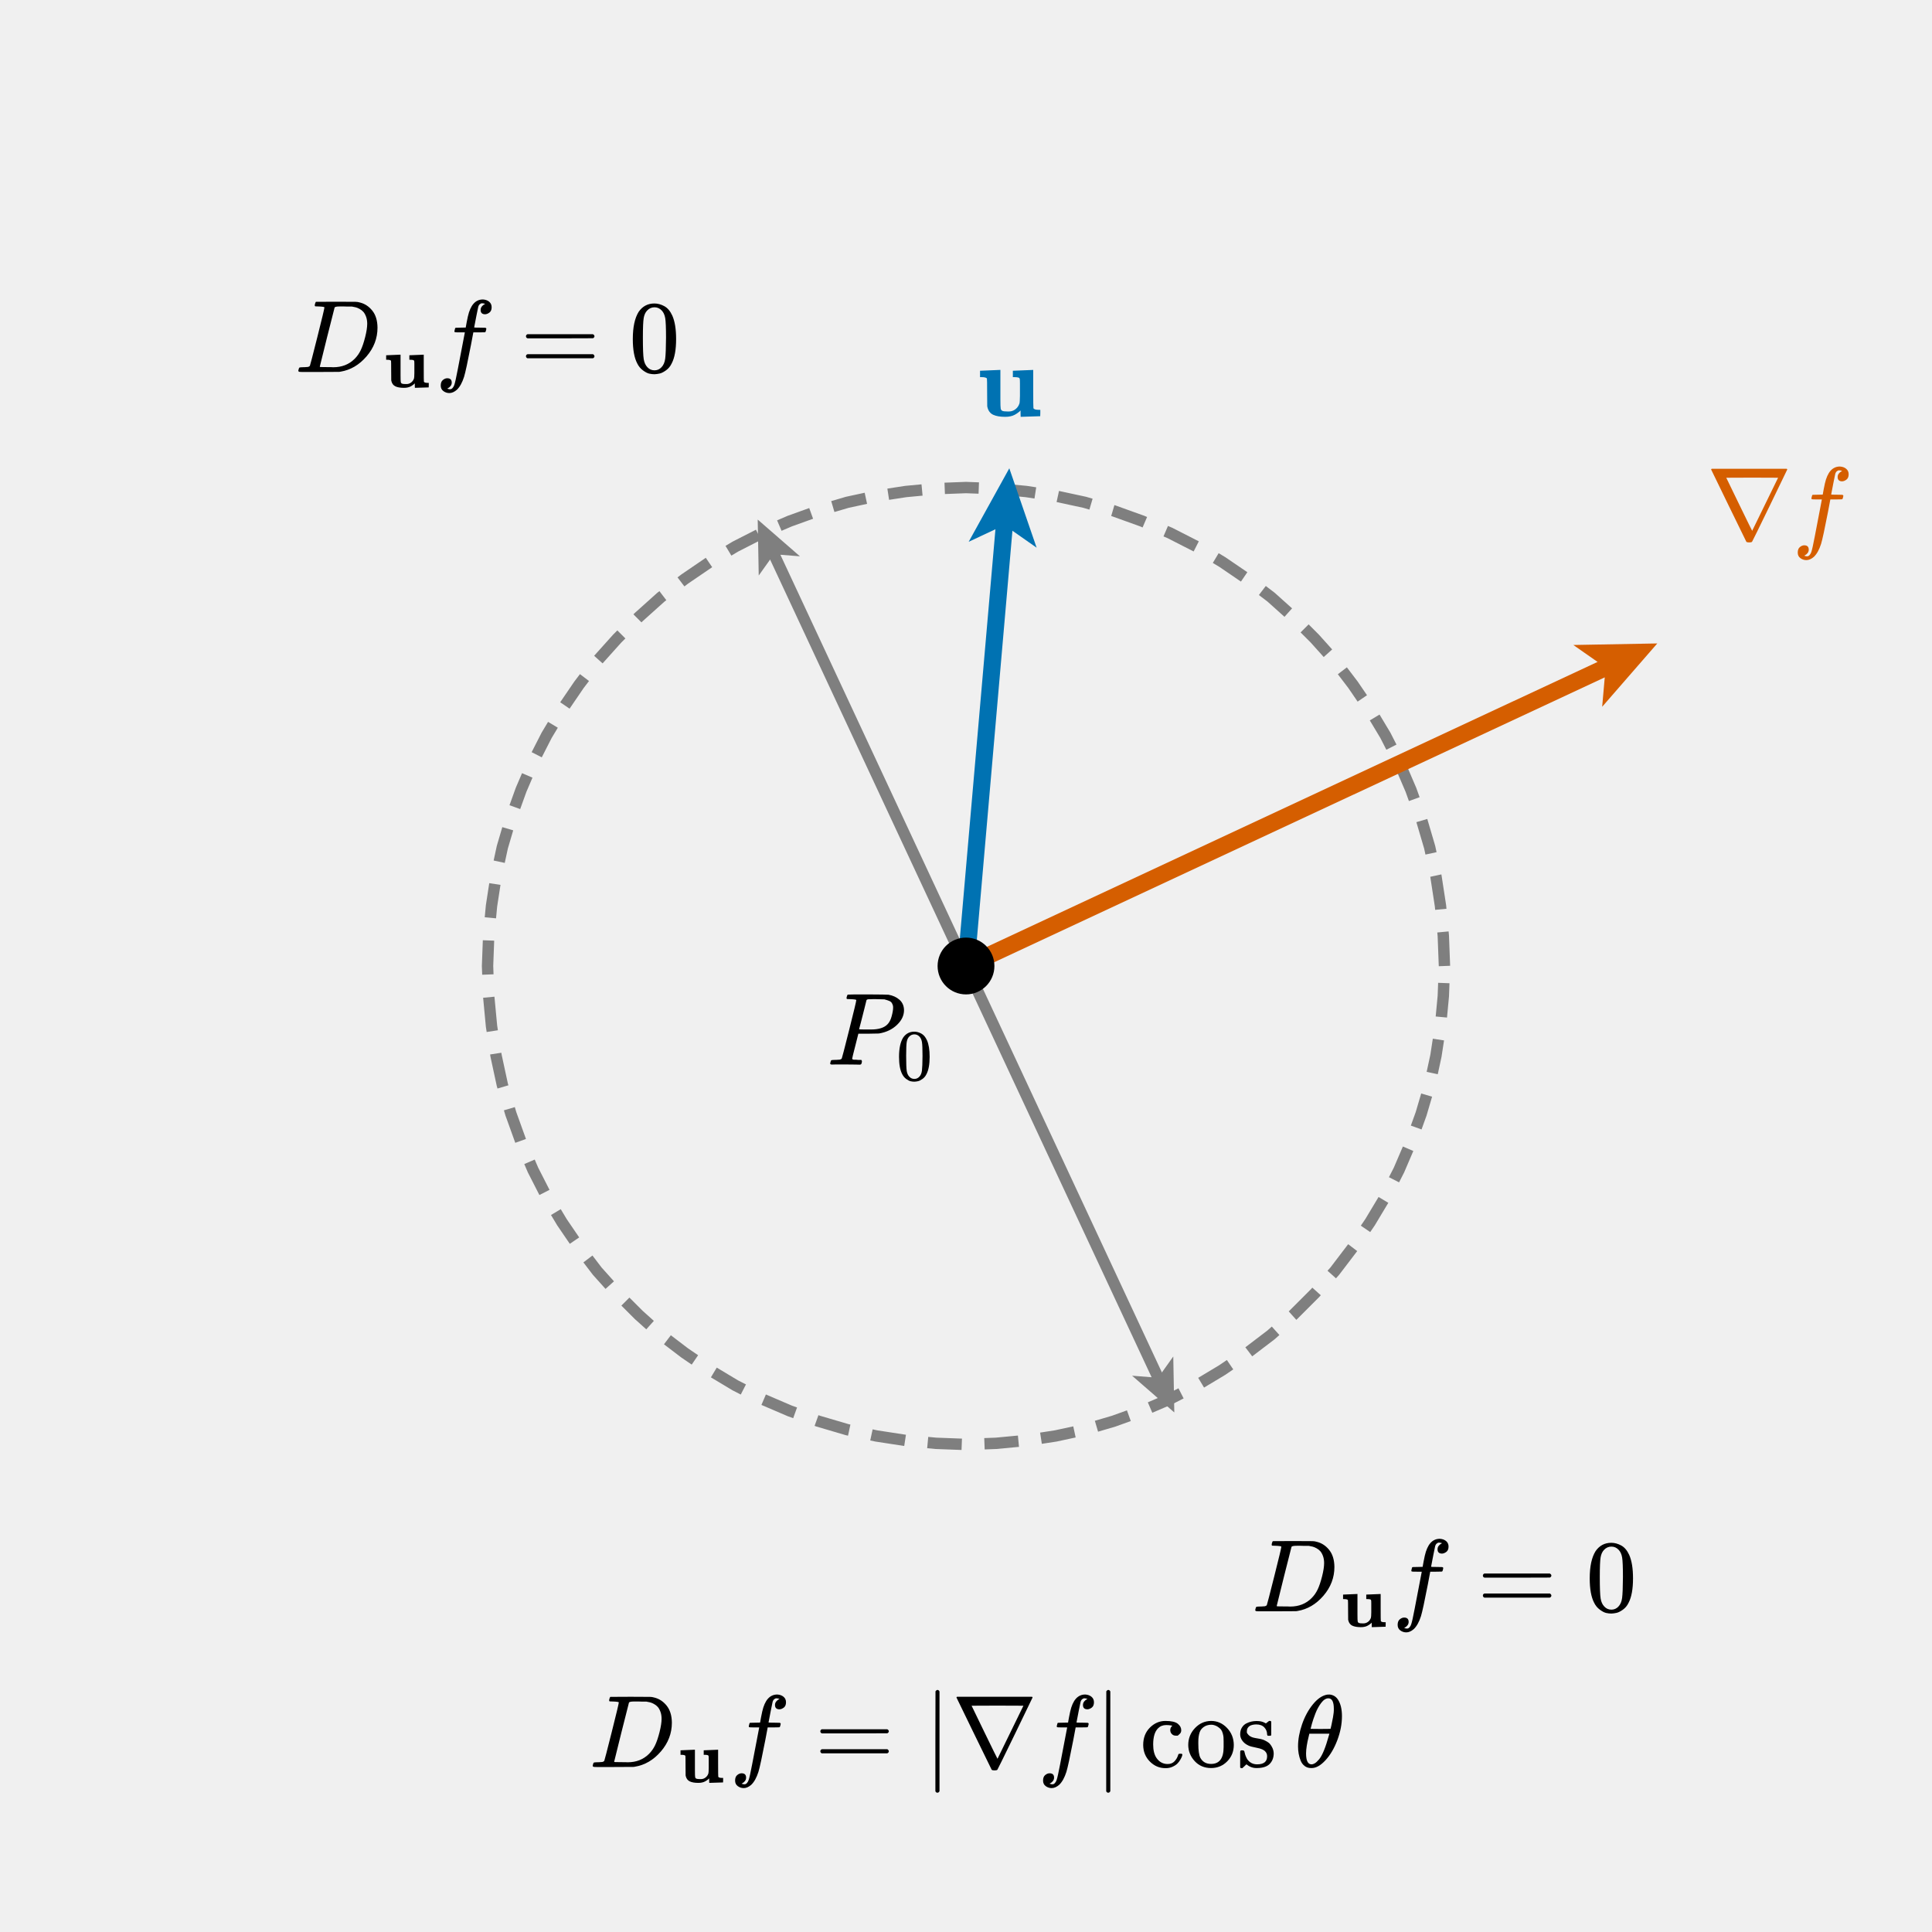
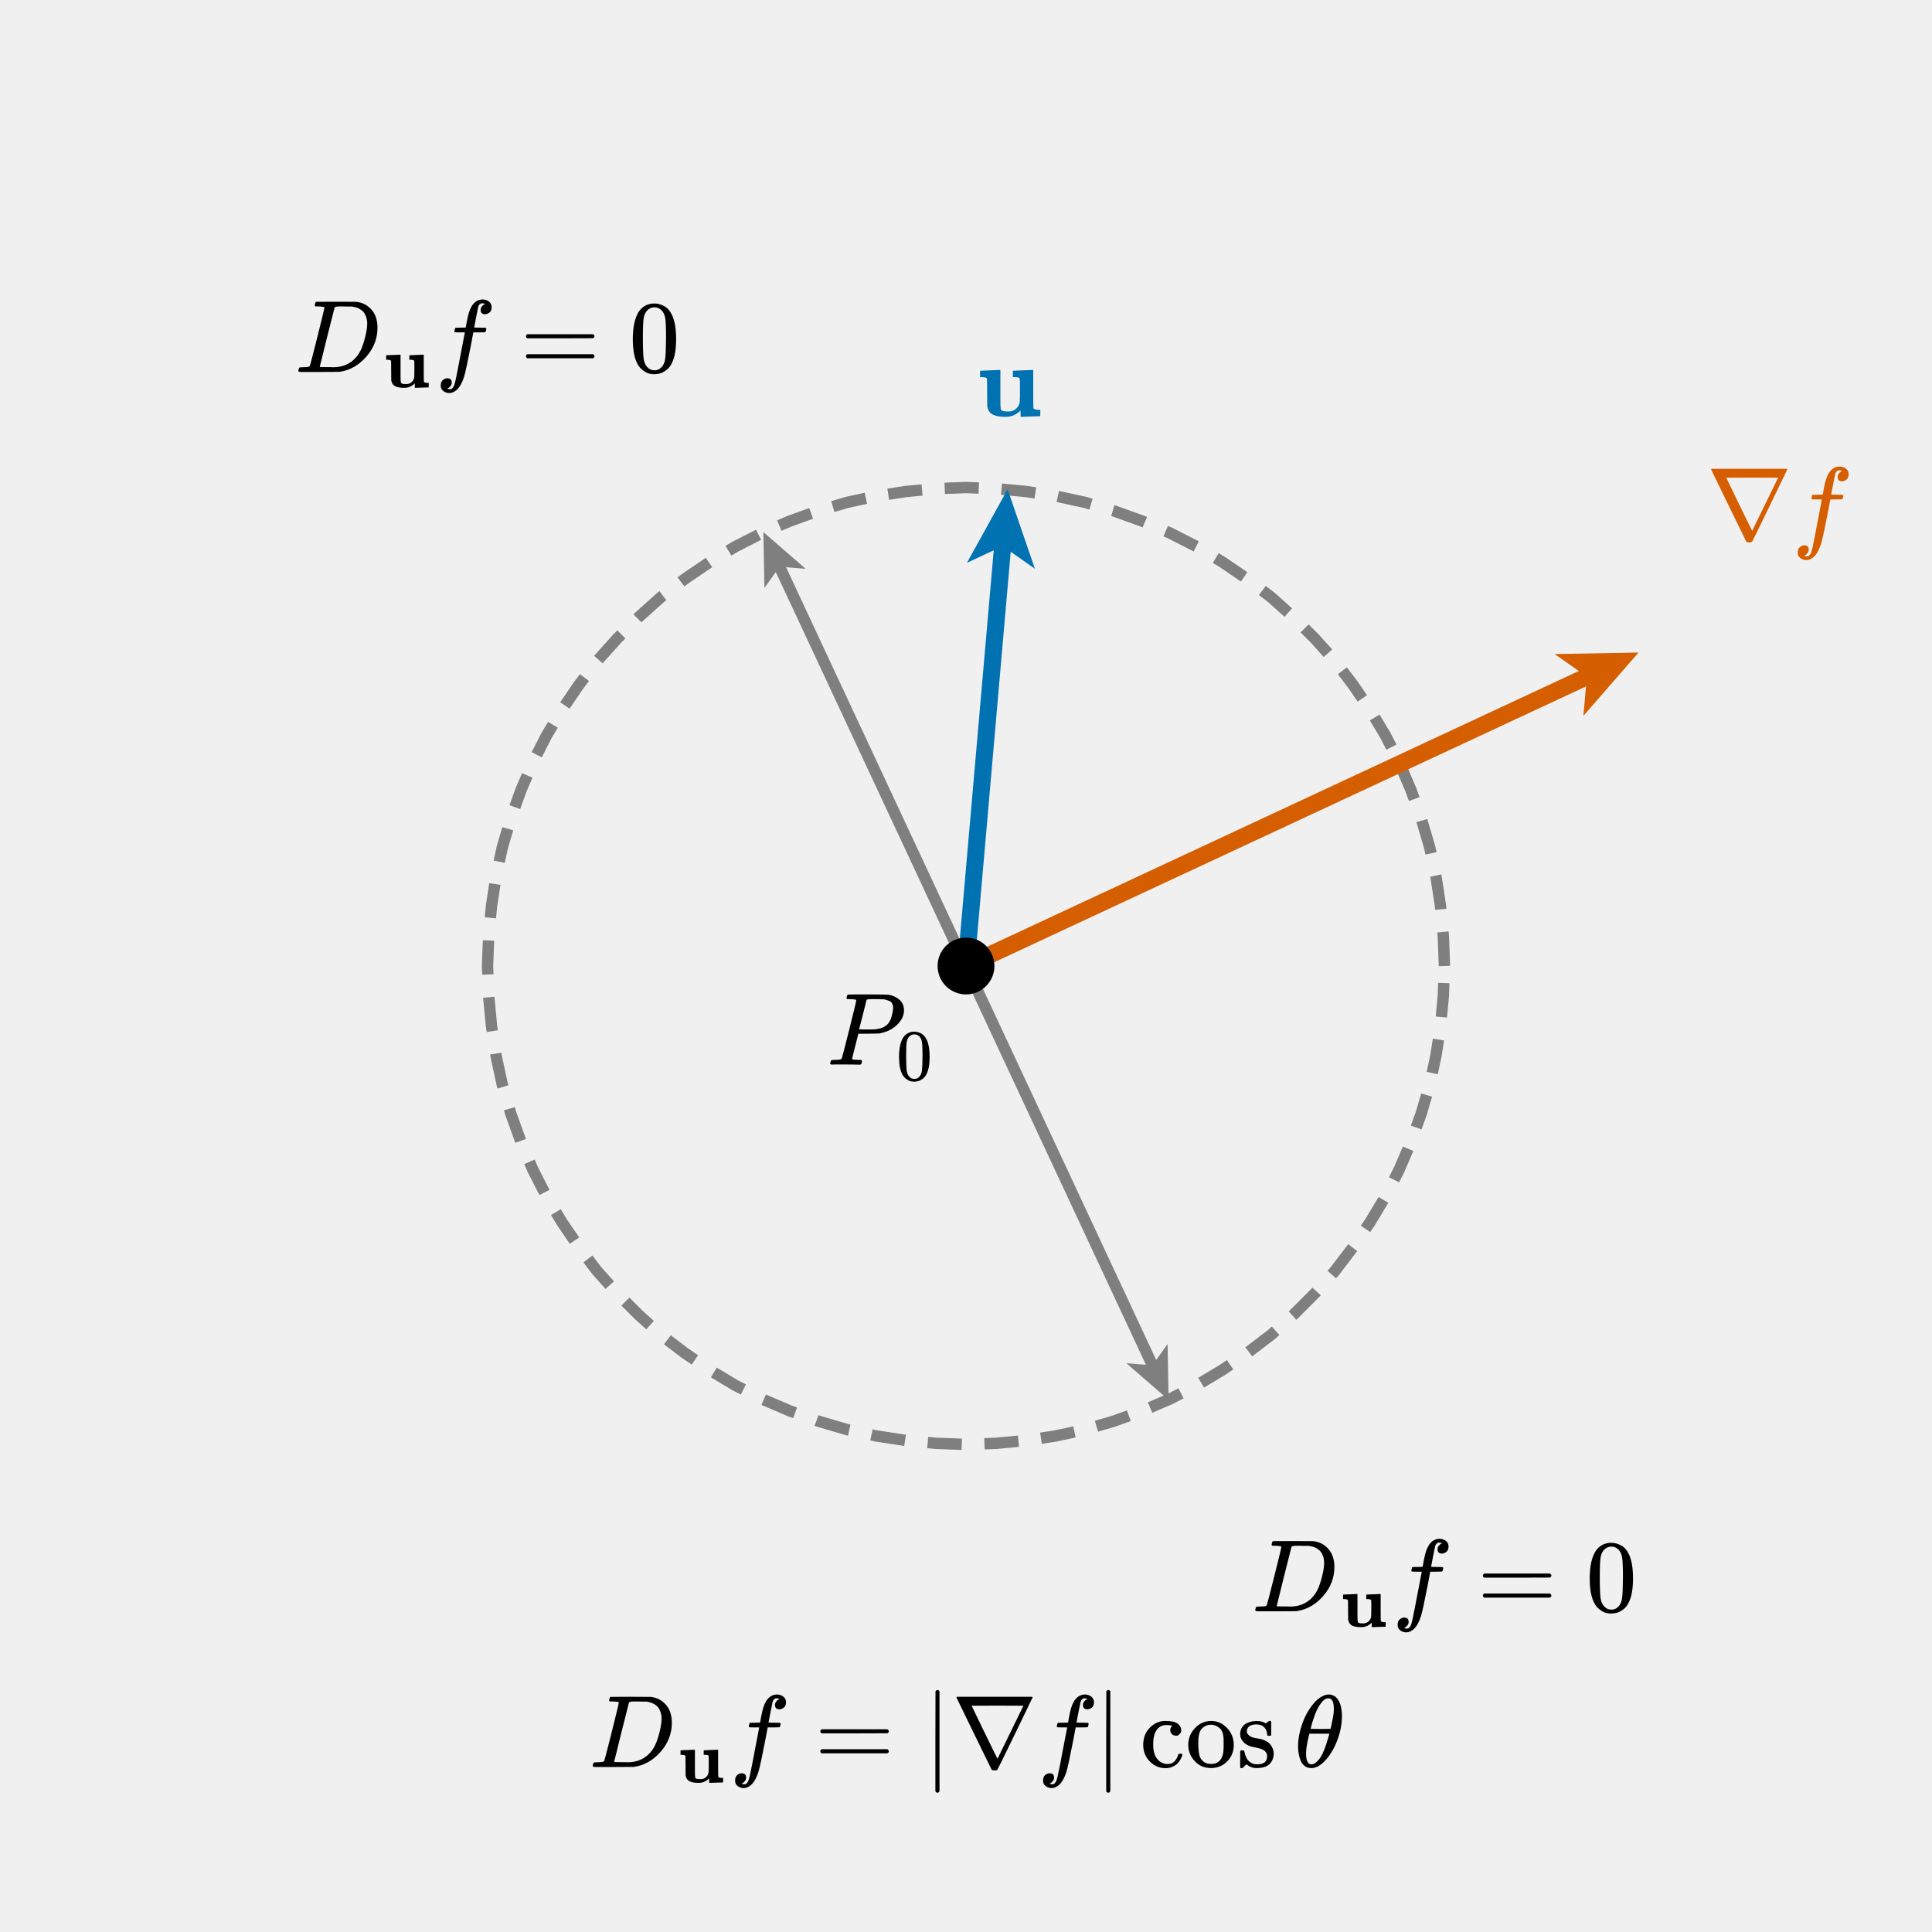
<svg xmlns="http://www.w3.org/2000/svg" xmlns:xlink="http://www.w3.org/1999/xlink" id="prefigure-dirderiv-angle-figure" width="340" height="340" viewBox="0 0 340 340">
  <defs>
-     <clipPath id="prefigure-dirderiv-angle-clipPath-0">
+     <clipPath id="prefigure-dirderiv-angle-__clipPath-0">
      <rect x="10.0" y="10.0" width="320.0" height="320.0" />
    </clipPath>
-     <clipPath id="prefigure-dirderiv-angle-clipPath-1">
+     <clipPath id="prefigure-dirderiv-angle-__clipPath-1">
      <rect x="10.0" y="10.0" width="320.0" height="320.0" />
    </clipPath>
    <marker id="prefigure-dirderiv-angle-arrow-head-end-3_None_24_60-hD55E00" markerWidth="13.5" markerHeight="12.0" markerUnits="userSpaceOnUse" orient="auto-start-reverse" refX="9.8" refY="6.0">
      <path d="M 13.5 6.0L 0.0 12.0L 2.6 7.5L 2.6 4.5L 0.0 0.0Z" fill="#D55E00" stroke="none" />
    </marker>
    <marker id="prefigure-dirderiv-angle-arrow-head-end-3_None_24_60-hD55E00-outline" markerWidth="17.5" markerHeight="16.0" markerUnits="userSpaceOnUse" orient="auto-start-reverse" refX="11.8" refY="8.0">
      <path d="M 16.3 9.8 L 2.8 15.8 A 2 2 0 0 1 0.0 14.0 L 0.0 2.0 A 2 2 0 0 1 2.8 0.2 L 16.3 6.2 A 2 2 0 0 1 16.3 9.8 Z" fill="white" stroke="none" />
    </marker>
    <marker id="prefigure-dirderiv-angle-arrow-head-end-3_None_24_60-h0072B2" markerWidth="13.5" markerHeight="12.0" markerUnits="userSpaceOnUse" orient="auto-start-reverse" refX="9.8" refY="6.0">
      <path d="M 13.5 6.0L 0.0 12.0L 2.6 7.5L 2.6 4.5L 0.0 0.0Z" fill="#0072B2" stroke="none" />
    </marker>
    <marker id="prefigure-dirderiv-angle-arrow-head-end-3_None_24_60-h0072B2-outline" markerWidth="17.5" markerHeight="16.0" markerUnits="userSpaceOnUse" orient="auto-start-reverse" refX="11.8" refY="8.0">
      <path d="M 16.3 9.8 L 2.8 15.8 A 2 2 0 0 1 0.0 14.0 L 0.0 2.0 A 2 2 0 0 1 2.8 0.2 L 16.3 6.2 A 2 2 0 0 1 16.3 9.8 Z" fill="white" stroke="none" />
    </marker>
    <marker id="prefigure-dirderiv-angle-arrow-head-end-2_None_24_60-h7F7F7F" markerWidth="9.0" markerHeight="8.0" markerUnits="userSpaceOnUse" orient="auto-start-reverse" refX="6.5" refY="4.0">
      <path d="M 9.0 4.0L 0.0 8.0L 1.7 5.0L 1.7 3.0L 0.0 0.0Z" fill="#7F7F7F" stroke="none" />
    </marker>
    <marker id="prefigure-dirderiv-angle-arrow-head-end-2_None_24_60-h7F7F7F-outline" markerWidth="13.0" markerHeight="12.0" markerUnits="userSpaceOnUse" orient="auto-start-reverse" refX="8.5" refY="6.0">
      <path d="M 11.8 7.8 L 2.8 11.8 A 2 2 0 0 1 0.0 10.0 L 0.0 2.0 A 2 2 0 0 1 2.8 0.2 L 11.8 4.2 A 2 2 0 0 1 11.8 7.8 Z" fill="white" stroke="none" />
    </marker>
  </defs>
  <path id="prefigure-dirderiv-angle-an-circle" d="M 254.2 170.0 L 254.0 164.7 L 253.5 159.4 L 252.7 154.2 L 251.6 149.1 L 250.1 144.0 L 248.3 139.0 L 246.2 134.1 L 243.8 129.4 L 241.1 124.9 L 238.1 120.5 L 234.9 116.3 L 231.4 112.4 L 227.6 108.6 L 223.7 105.1 L 219.5 101.9 L 215.1 98.9 L 210.6 96.2 L 205.9 93.8 L 201.0 91.7 L 196.0 89.9 L 190.9 88.4 L 185.8 87.3 L 180.6 86.5 L 175.3 86.0 L 170.0 85.8 L 164.7 86.0 L 159.4 86.5 L 154.2 87.3 L 149.1 88.4 L 144.0 89.9 L 139.0 91.7 L 134.1 93.8 L 129.4 96.2 L 124.9 98.9 L 120.5 101.9 L 116.3 105.1 L 112.4 108.6 L 108.6 112.4 L 105.1 116.3 L 101.9 120.5 L 98.9 124.9 L 96.2 129.4 L 93.8 134.1 L 91.7 139.0 L 89.9 144.0 L 88.4 149.1 L 87.3 154.2 L 86.5 159.4 L 86.0 164.7 L 85.8 170.0 L 86.0 175.3 L 86.5 180.6 L 87.3 185.8 L 88.4 190.9 L 89.9 196.0 L 91.7 201.0 L 93.8 205.9 L 96.2 210.6 L 98.9 215.1 L 101.9 219.5 L 105.1 223.7 L 108.6 227.6 L 112.4 231.4 L 116.3 234.9 L 120.5 238.1 L 124.9 241.1 L 129.4 243.8 L 134.1 246.2 L 139.0 248.3 L 144.0 250.1 L 149.1 251.6 L 154.2 252.7 L 159.4 253.5 L 164.7 254.0 L 170.0 254.2 L 175.3 254.0 L 180.6 253.5 L 185.8 252.7 L 190.9 251.6 L 196.0 250.1 L 201.0 248.3 L 205.9 246.2 L 210.6 243.8 L 215.1 241.1 L 219.5 238.1 L 223.7 234.9 L 227.6 231.4 L 231.4 227.6 L 234.9 223.7 L 238.1 219.5 L 241.1 215.1 L 243.8 210.6 L 246.2 205.9 L 248.3 201.0 L 250.1 196.0 L 251.6 190.9 L 252.7 185.8 L 253.5 180.6 L 254.0 175.3 Z" stroke="#7F7F7F" stroke-width="2" stroke-dasharray="6 4" fill="none" />
-   <path id="prefigure-dirderiv-angle-an-grad" stroke="#D55E00" stroke-width="3" fill="none" d="M 170.0 170.0 L 288.3 114.8" marker-end="url(#prefigure-dirderiv-angle-arrow-head-end-3_None_24_60-hD55E00)" />
-   <path id="prefigure-dirderiv-angle-an-u" stroke="#0072B2" stroke-width="3" fill="none" d="M 170.0 170.0 L 177.3 86.1" marker-end="url(#prefigure-dirderiv-angle-arrow-head-end-3_None_24_60-h0072B2)" />
-   <path id="prefigure-dirderiv-angle-an-zero1" stroke="#7F7F7F" stroke-width="2" fill="none" d="M 170.0 170.0 L 134.4 93.7" marker-end="url(#prefigure-dirderiv-angle-arrow-head-end-2_None_24_60-h7F7F7F)" />
-   <path id="prefigure-dirderiv-angle-an-zero2" stroke="#7F7F7F" stroke-width="2" fill="none" d="M 170.0 170.0 L 205.6 246.3" marker-end="url(#prefigure-dirderiv-angle-arrow-head-end-2_None_24_60-h7F7F7F)" />
+   <path id="prefigure-dirderiv-angle-an-grad" stroke="#D55E00" stroke-width="3" fill="none" marker-end="url(#prefigure-dirderiv-angle-arrow-head-end-3_None_24_60-hD55E00)" d="M 170.0 170.0 L 285.0 116.4" />
+   <path id="prefigure-dirderiv-angle-an-u" stroke="#0072B2" stroke-width="3" fill="none" marker-end="url(#prefigure-dirderiv-angle-arrow-head-end-3_None_24_60-h0072B2)" d="M 170.0 170.0 L 177.0 89.8" />
+   <path id="prefigure-dirderiv-angle-an-zero1" stroke="#7F7F7F" stroke-width="2" fill="none" marker-end="url(#prefigure-dirderiv-angle-arrow-head-end-2_None_24_60-h7F7F7F)" d="M 170.0 170.0 L 135.4 95.9" />
+   <path id="prefigure-dirderiv-angle-an-zero2" stroke="#7F7F7F" stroke-width="2" fill="none" marker-end="url(#prefigure-dirderiv-angle-arrow-head-end-2_None_24_60-h7F7F7F)" d="M 170.0 170.0 L 204.6 244.1" />
  <g id="prefigure-dirderiv-angle-an-P0">
    <g transform="translate(165.0,175.0) translate(-19.5,-0.0)">
-       <g id="prefigure-dirderiv-angle-g-0">
+       <g id="prefigure-dirderiv-angle-__g-0">
        <svg style="vertical-align: -3.000px" width="19.520px" height="15.360px" role="img" focusable="false" viewBox="0 -683 1078.6 848.6" x="0.0" y="0.0">
          <defs>
            <path id="prefigure-dirderiv-angle-MJX-2-TEX-I-1D443" d="M287 628Q287 635 230 637Q206 637 199 638T192 648Q192 649 194 659Q200 679 203 681T397 683Q587 682 600 680Q664 669 707 631T751 530Q751 453 685 389Q616 321 507 303Q500 302 402 301H307L277 182Q247 66 247 59Q247 55 248 54T255 50T272 48T305 46H336Q342 37 342 35Q342 19 335 5Q330 0 319 0Q316 0 282 1T182 2Q120 2 87 2T51 1Q33 1 33 11Q33 13 36 25Q40 41 44 43T67 46Q94 46 127 49Q141 52 146 61Q149 65 218 339T287 628ZM645 554Q645 567 643 575T634 597T609 619T560 635Q553 636 480 637Q463 637 445 637T416 636T404 636Q391 635 386 627Q384 621 367 550T332 412T314 344Q314 342 395 342H407H430Q542 342 590 392Q617 419 631 471T645 554Z" />
            <path id="prefigure-dirderiv-angle-MJX-2-TEX-N-30" d="M96 585Q152 666 249 666Q297 666 345 640T423 548Q460 465 460 320Q460 165 417 83Q397 41 362 16T301 -15T250 -22Q224 -22 198 -16T137 16T82 83Q39 165 39 320Q39 494 96 585ZM321 597Q291 629 250 629Q208 629 178 597Q153 571 145 525T137 333Q137 175 145 125T181 46Q209 16 250 16Q290 16 318 46Q347 76 354 130T362 333Q362 478 354 524T321 597Z" />
          </defs>
          <g stroke="currentColor" fill="currentColor" stroke-width="0" transform="scale(1,-1)">
            <g data-mml-node="math">
              <g data-mml-node="msub" data-semantic-type="subscript" data-semantic-role="latinletter" data-semantic-id="2" data-semantic-children="0,1" data-semantic-speech="upper P 0">
                <g data-mml-node="mi" data-semantic-type="identifier" data-semantic-role="latinletter" data-semantic-font="italic" data-semantic-annotation="clearspeak:simple" data-semantic-id="0" data-semantic-parent="2" data-semantic-speech="upper P" data-semantic-prefix="Base">
                  <use data-c="1D443" xlink:href="#prefigure-dirderiv-angle-MJX-2-TEX-I-1D443" />
                </g>
                <g data-mml-node="mn" transform="translate(675,-150) scale(0.707)" data-semantic-type="number" data-semantic-role="integer" data-semantic-font="normal" data-semantic-annotation="clearspeak:simple" data-semantic-id="1" data-semantic-parent="2" data-semantic-speech="0" data-semantic-prefix="Subscript">
                  <use data-c="30" xlink:href="#prefigure-dirderiv-angle-MJX-2-TEX-N-30" />
                </g>
              </g>
            </g>
          </g>
        </svg>
      </g>
    </g>
    <circle cx="170.0" cy="170.0" r="4" stroke="black" stroke-width="2" fill="black" />
  </g>
  <g id="prefigure-dirderiv-angle-an-grad-label" transform="translate(300.3,98.6) translate(0.0,-16.5)">
-     <g id="prefigure-dirderiv-angle-g-1">
+     <g id="prefigure-dirderiv-angle-__g-1">
      <svg style="vertical-align: -3.712px; color:#D55E00" width="25.032px" height="16.472px" role="img" focusable="false" viewBox="0 -705 1383 910" x="0.0" y="0.0">
        <defs>
          <path id="prefigure-dirderiv-angle-MJX-3-TEX-N-2207" d="M46 676Q46 679 51 683H781Q786 679 786 676Q786 674 617 326T444 -26Q439 -33 416 -33T388 -26Q385 -22 216 326T46 676ZM697 596Q697 597 445 597T193 596Q195 591 319 336T445 80L697 596Z" />
          <path id="prefigure-dirderiv-angle-MJX-3-TEX-I-1D453" d="M118 -162Q120 -162 124 -164T135 -167T147 -168Q160 -168 171 -155T187 -126Q197 -99 221 27T267 267T289 382V385H242Q195 385 192 387Q188 390 188 397L195 425Q197 430 203 430T250 431Q298 431 298 432Q298 434 307 482T319 540Q356 705 465 705Q502 703 526 683T550 630Q550 594 529 578T487 561Q443 561 443 603Q443 622 454 636T478 657L487 662Q471 668 457 668Q445 668 434 658T419 630Q412 601 403 552T387 469T380 433Q380 431 435 431Q480 431 487 430T498 424Q499 420 496 407T491 391Q489 386 482 386T428 385H372L349 263Q301 15 282 -47Q255 -132 212 -173Q175 -205 139 -205Q107 -205 81 -186T55 -132Q55 -95 76 -78T118 -61Q162 -61 162 -103Q162 -122 151 -136T127 -157L118 -162Z" />
        </defs>
        <g stroke="currentColor" fill="currentColor" stroke-width="0" transform="scale(1,-1)">
          <g data-mml-node="math" data-semantic-type="prefixop" data-semantic-role="prefix operator" data-semantic-id="2" data-semantic-children="1" data-semantic-content="0" data-semantic-speech="nabla f">
            <g data-mml-node="mi" data-semantic-type="operator" data-semantic-role="prefix operator" data-semantic-font="normal" data-semantic-id="0" data-semantic-parent="2" data-semantic-operator="prefixop,∇" data-semantic-speech="nabla">
              <use data-c="2207" xlink:href="#prefigure-dirderiv-angle-MJX-3-TEX-N-2207" />
            </g>
            <g data-mml-node="mi" data-semantic-type="identifier" data-semantic-role="latinletter" data-semantic-font="italic" data-semantic-annotation="clearspeak:simple" data-semantic-id="1" data-semantic-parent="2" data-semantic-speech="f" transform="translate(833,0)">
              <use data-c="1D453" xlink:href="#prefigure-dirderiv-angle-MJX-3-TEX-I-1D453" />
            </g>
          </g>
        </g>
      </svg>
    </g>
  </g>
  <g id="prefigure-dirderiv-angle-an-u-label" transform="translate(177.6,73.4) translate(-5.8,-8.3)">
-     <g id="prefigure-dirderiv-angle-g-2">
+     <g id="prefigure-dirderiv-angle-__g-2">
      <svg style="vertical-align: -0.112px; color:#0072B2" width="11.568px" height="8.256px" role="img" focusable="false" viewBox="0 -450 639 456" x="0.0" y="0.0">
        <defs>
          <path id="prefigure-dirderiv-angle-MJX-4-TEX-B-1D42E" d="M40 442L134 446Q228 450 229 450H235V273V165Q235 90 238 74T254 52Q268 46 304 46H319Q352 46 380 67T419 121L420 123Q424 135 425 199Q425 201 425 207Q425 233 425 249V316Q425 354 423 363T410 376Q396 380 369 380H356V442L554 450V267Q554 84 556 79Q561 62 610 62H623V31Q623 0 622 0Q603 0 527 -3T432 -6Q431 -6 431 25V56L420 45Q373 6 332 -1Q313 -6 281 -6Q208 -6 165 14T109 87L107 98L106 230Q106 358 104 366Q96 380 50 380H37V442H40Z" />
        </defs>
        <g stroke="currentColor" fill="currentColor" stroke-width="0" transform="scale(1,-1)">
          <g data-mml-node="math">
            <g data-mml-node="TeXAtom" data-mjx-texclass="ORD">
              <g data-mml-node="mi" data-semantic-type="identifier" data-semantic-role="latinletter" data-semantic-font="bold" data-semantic-annotation="clearspeak:simple" data-semantic-id="0" data-semantic-attributes="texclass:ORD" data-semantic-speech="bold u">
                <use data-c="1D42E" xlink:href="#prefigure-dirderiv-angle-MJX-4-TEX-B-1D42E" />
              </g>
            </g>
          </g>
        </g>
      </svg>
    </g>
  </g>
  <g id="prefigure-dirderiv-angle-an-zero1-label" transform="translate(119.7,69.2) translate(-67.8,-16.5)">
-     <g id="prefigure-dirderiv-angle-g-3">
+     <g id="prefigure-dirderiv-angle-__g-3">
      <svg style="vertical-align: -3.712px" width="67.808px" height="16.472px" role="img" focusable="false" viewBox="0 -705 3746.4 910" x="0.0" y="0.0">
        <defs>
          <path id="prefigure-dirderiv-angle-MJX-5-TEX-I-1D437" d="M287 628Q287 635 230 637Q207 637 200 638T193 647Q193 655 197 667T204 682Q206 683 403 683Q570 682 590 682T630 676Q702 659 752 597T803 431Q803 275 696 151T444 3L430 1L236 0H125H72Q48 0 41 2T33 11Q33 13 36 25Q40 41 44 43T67 46Q94 46 127 49Q141 52 146 61Q149 65 218 339T287 628ZM703 469Q703 507 692 537T666 584T629 613T590 629T555 636Q553 636 541 636T512 636T479 637H436Q392 637 386 627Q384 623 313 339T242 52Q242 48 253 48T330 47Q335 47 349 47T373 46Q499 46 581 128Q617 164 640 212T683 339T703 469Z" />
          <path id="prefigure-dirderiv-angle-MJX-5-TEX-B-1D42E" d="M40 442L134 446Q228 450 229 450H235V273V165Q235 90 238 74T254 52Q268 46 304 46H319Q352 46 380 67T419 121L420 123Q424 135 425 199Q425 201 425 207Q425 233 425 249V316Q425 354 423 363T410 376Q396 380 369 380H356V442L554 450V267Q554 84 556 79Q561 62 610 62H623V31Q623 0 622 0Q603 0 527 -3T432 -6Q431 -6 431 25V56L420 45Q373 6 332 -1Q313 -6 281 -6Q208 -6 165 14T109 87L107 98L106 230Q106 358 104 366Q96 380 50 380H37V442H40Z" />
          <path id="prefigure-dirderiv-angle-MJX-5-TEX-N-2062" d="" />
          <path id="prefigure-dirderiv-angle-MJX-5-TEX-I-1D453" d="M118 -162Q120 -162 124 -164T135 -167T147 -168Q160 -168 171 -155T187 -126Q197 -99 221 27T267 267T289 382V385H242Q195 385 192 387Q188 390 188 397L195 425Q197 430 203 430T250 431Q298 431 298 432Q298 434 307 482T319 540Q356 705 465 705Q502 703 526 683T550 630Q550 594 529 578T487 561Q443 561 443 603Q443 622 454 636T478 657L487 662Q471 668 457 668Q445 668 434 658T419 630Q412 601 403 552T387 469T380 433Q380 431 435 431Q480 431 487 430T498 424Q499 420 496 407T491 391Q489 386 482 386T428 385H372L349 263Q301 15 282 -47Q255 -132 212 -173Q175 -205 139 -205Q107 -205 81 -186T55 -132Q55 -95 76 -78T118 -61Q162 -61 162 -103Q162 -122 151 -136T127 -157L118 -162Z" />
          <path id="prefigure-dirderiv-angle-MJX-5-TEX-N-3D" d="M56 347Q56 360 70 367H707Q722 359 722 347Q722 336 708 328L390 327H72Q56 332 56 347ZM56 153Q56 168 72 173H708Q722 163 722 153Q722 140 707 133H70Q56 140 56 153Z" />
          <path id="prefigure-dirderiv-angle-MJX-5-TEX-N-30" d="M96 585Q152 666 249 666Q297 666 345 640T423 548Q460 465 460 320Q460 165 417 83Q397 41 362 16T301 -15T250 -22Q224 -22 198 -16T137 16T82 83Q39 165 39 320Q39 494 96 585ZM321 597Q291 629 250 629Q208 629 178 597Q153 571 145 525T137 333Q137 175 145 125T181 46Q209 16 250 16Q290 16 318 46Q347 76 354 130T362 333Q362 478 354 524T321 597Z" />
        </defs>
        <g stroke="currentColor" fill="currentColor" stroke-width="0" transform="scale(1,-1)">
          <g data-mml-node="math" data-semantic-type="relseq" data-semantic-role="equality" data-semantic-id="8" data-semantic-children="7,5" data-semantic-content="4" data-semantic-speech="upper D Subscript bold u Baseline f equals 0">
            <g data-mml-node="mrow" data-semantic-type="infixop" data-semantic-role="implicit" data-semantic-annotation="clearspeak:unit" data-semantic-id="7" data-semantic-children="2,3" data-semantic-content="6" data-semantic-parent="8" data-semantic-speech="upper D Subscript bold u Baseline f">
              <g data-mml-node="msub" data-semantic-type="subscript" data-semantic-role="latinletter" data-semantic-id="2" data-semantic-children="0,1" data-semantic-parent="7" data-semantic-speech="upper D Subscript bold u Baseline">
                <g data-mml-node="mi" data-semantic-type="identifier" data-semantic-role="latinletter" data-semantic-font="italic" data-semantic-annotation="clearspeak:simple" data-semantic-id="0" data-semantic-parent="2" data-semantic-speech="upper D" data-semantic-prefix="Base">
                  <use data-c="1D437" xlink:href="#prefigure-dirderiv-angle-MJX-5-TEX-I-1D437" />
                </g>
                <g data-mml-node="TeXAtom" transform="translate(861,-150) scale(0.707)" data-mjx-texclass="ORD">
                  <g data-mml-node="TeXAtom" data-mjx-texclass="ORD">
                    <g data-mml-node="mi" data-semantic-type="identifier" data-semantic-role="latinletter" data-semantic-font="bold" data-semantic-annotation="clearspeak:simple" data-semantic-id="1" data-semantic-parent="2" data-semantic-attributes="texclass:ORD" data-semantic-speech="bold u" data-semantic-prefix="Subscript">
                      <use data-c="1D42E" xlink:href="#prefigure-dirderiv-angle-MJX-5-TEX-B-1D42E" />
                    </g>
                  </g>
                </g>
              </g>
              <g data-mml-node="mo" data-semantic-type="operator" data-semantic-role="multiplication" data-semantic-id="6" data-semantic-parent="7" data-semantic-added="true" data-semantic-operator="infixop,⁢" data-semantic-speech="times" transform="translate(1362.8,0)">
                <use data-c="2062" xlink:href="#prefigure-dirderiv-angle-MJX-5-TEX-N-2062" />
              </g>
              <g data-mml-node="mi" data-semantic-type="identifier" data-semantic-role="latinletter" data-semantic-font="italic" data-semantic-annotation="clearspeak:simple" data-semantic-id="3" data-semantic-parent="7" data-semantic-speech="f" transform="translate(1362.8,0)">
                <use data-c="1D453" xlink:href="#prefigure-dirderiv-angle-MJX-5-TEX-I-1D453" />
              </g>
            </g>
            <g data-mml-node="mo" data-semantic-type="relation" data-semantic-role="equality" data-semantic-id="4" data-semantic-parent="8" data-semantic-operator="relseq,=" data-semantic-speech="equals" transform="translate(2190.6,0)">
              <use data-c="3D" xlink:href="#prefigure-dirderiv-angle-MJX-5-TEX-N-3D" />
            </g>
            <g data-mml-node="mn" data-semantic-type="number" data-semantic-role="integer" data-semantic-font="normal" data-semantic-annotation="clearspeak:simple" data-semantic-id="5" data-semantic-parent="8" data-semantic-speech="0" transform="translate(3246.4,0)">
              <use data-c="30" xlink:href="#prefigure-dirderiv-angle-MJX-5-TEX-N-30" />
            </g>
          </g>
        </g>
      </svg>
    </g>
  </g>
  <g id="prefigure-dirderiv-angle-an-zero2-label" transform="translate(220.3,270.8) translate(0.0,-0.0)">
-     <g id="prefigure-dirderiv-angle-g-4">
+     <g id="prefigure-dirderiv-angle-__g-4">
      <svg style="vertical-align: -3.712px" width="67.808px" height="16.472px" role="img" focusable="false" viewBox="0 -705 3746.4 910" x="0.0" y="0.0">
        <defs>
          <path id="prefigure-dirderiv-angle-MJX-6-TEX-I-1D437" d="M287 628Q287 635 230 637Q207 637 200 638T193 647Q193 655 197 667T204 682Q206 683 403 683Q570 682 590 682T630 676Q702 659 752 597T803 431Q803 275 696 151T444 3L430 1L236 0H125H72Q48 0 41 2T33 11Q33 13 36 25Q40 41 44 43T67 46Q94 46 127 49Q141 52 146 61Q149 65 218 339T287 628ZM703 469Q703 507 692 537T666 584T629 613T590 629T555 636Q553 636 541 636T512 636T479 637H436Q392 637 386 627Q384 623 313 339T242 52Q242 48 253 48T330 47Q335 47 349 47T373 46Q499 46 581 128Q617 164 640 212T683 339T703 469Z" />
          <path id="prefigure-dirderiv-angle-MJX-6-TEX-B-1D42E" d="M40 442L134 446Q228 450 229 450H235V273V165Q235 90 238 74T254 52Q268 46 304 46H319Q352 46 380 67T419 121L420 123Q424 135 425 199Q425 201 425 207Q425 233 425 249V316Q425 354 423 363T410 376Q396 380 369 380H356V442L554 450V267Q554 84 556 79Q561 62 610 62H623V31Q623 0 622 0Q603 0 527 -3T432 -6Q431 -6 431 25V56L420 45Q373 6 332 -1Q313 -6 281 -6Q208 -6 165 14T109 87L107 98L106 230Q106 358 104 366Q96 380 50 380H37V442H40Z" />
          <path id="prefigure-dirderiv-angle-MJX-6-TEX-N-2062" d="" />
          <path id="prefigure-dirderiv-angle-MJX-6-TEX-I-1D453" d="M118 -162Q120 -162 124 -164T135 -167T147 -168Q160 -168 171 -155T187 -126Q197 -99 221 27T267 267T289 382V385H242Q195 385 192 387Q188 390 188 397L195 425Q197 430 203 430T250 431Q298 431 298 432Q298 434 307 482T319 540Q356 705 465 705Q502 703 526 683T550 630Q550 594 529 578T487 561Q443 561 443 603Q443 622 454 636T478 657L487 662Q471 668 457 668Q445 668 434 658T419 630Q412 601 403 552T387 469T380 433Q380 431 435 431Q480 431 487 430T498 424Q499 420 496 407T491 391Q489 386 482 386T428 385H372L349 263Q301 15 282 -47Q255 -132 212 -173Q175 -205 139 -205Q107 -205 81 -186T55 -132Q55 -95 76 -78T118 -61Q162 -61 162 -103Q162 -122 151 -136T127 -157L118 -162Z" />
          <path id="prefigure-dirderiv-angle-MJX-6-TEX-N-3D" d="M56 347Q56 360 70 367H707Q722 359 722 347Q722 336 708 328L390 327H72Q56 332 56 347ZM56 153Q56 168 72 173H708Q722 163 722 153Q722 140 707 133H70Q56 140 56 153Z" />
          <path id="prefigure-dirderiv-angle-MJX-6-TEX-N-30" d="M96 585Q152 666 249 666Q297 666 345 640T423 548Q460 465 460 320Q460 165 417 83Q397 41 362 16T301 -15T250 -22Q224 -22 198 -16T137 16T82 83Q39 165 39 320Q39 494 96 585ZM321 597Q291 629 250 629Q208 629 178 597Q153 571 145 525T137 333Q137 175 145 125T181 46Q209 16 250 16Q290 16 318 46Q347 76 354 130T362 333Q362 478 354 524T321 597Z" />
        </defs>
        <g stroke="currentColor" fill="currentColor" stroke-width="0" transform="scale(1,-1)">
          <g data-mml-node="math" data-semantic-type="relseq" data-semantic-role="equality" data-semantic-id="8" data-semantic-children="7,5" data-semantic-content="4" data-semantic-speech="upper D Subscript bold u Baseline f equals 0">
            <g data-mml-node="mrow" data-semantic-type="infixop" data-semantic-role="implicit" data-semantic-annotation="clearspeak:unit" data-semantic-id="7" data-semantic-children="2,3" data-semantic-content="6" data-semantic-parent="8" data-semantic-speech="upper D Subscript bold u Baseline f">
              <g data-mml-node="msub" data-semantic-type="subscript" data-semantic-role="latinletter" data-semantic-id="2" data-semantic-children="0,1" data-semantic-parent="7" data-semantic-speech="upper D Subscript bold u Baseline">
                <g data-mml-node="mi" data-semantic-type="identifier" data-semantic-role="latinletter" data-semantic-font="italic" data-semantic-annotation="clearspeak:simple" data-semantic-id="0" data-semantic-parent="2" data-semantic-speech="upper D" data-semantic-prefix="Base">
                  <use data-c="1D437" xlink:href="#prefigure-dirderiv-angle-MJX-6-TEX-I-1D437" />
                </g>
                <g data-mml-node="TeXAtom" transform="translate(861,-150) scale(0.707)" data-mjx-texclass="ORD">
                  <g data-mml-node="TeXAtom" data-mjx-texclass="ORD">
                    <g data-mml-node="mi" data-semantic-type="identifier" data-semantic-role="latinletter" data-semantic-font="bold" data-semantic-annotation="clearspeak:simple" data-semantic-id="1" data-semantic-parent="2" data-semantic-attributes="texclass:ORD" data-semantic-speech="bold u" data-semantic-prefix="Subscript">
                      <use data-c="1D42E" xlink:href="#prefigure-dirderiv-angle-MJX-6-TEX-B-1D42E" />
                    </g>
                  </g>
                </g>
              </g>
              <g data-mml-node="mo" data-semantic-type="operator" data-semantic-role="multiplication" data-semantic-id="6" data-semantic-parent="7" data-semantic-added="true" data-semantic-operator="infixop,⁢" data-semantic-speech="times" transform="translate(1362.8,0)">
                <use data-c="2062" xlink:href="#prefigure-dirderiv-angle-MJX-6-TEX-N-2062" />
              </g>
              <g data-mml-node="mi" data-semantic-type="identifier" data-semantic-role="latinletter" data-semantic-font="italic" data-semantic-annotation="clearspeak:simple" data-semantic-id="3" data-semantic-parent="7" data-semantic-speech="f" transform="translate(1362.8,0)">
                <use data-c="1D453" xlink:href="#prefigure-dirderiv-angle-MJX-6-TEX-I-1D453" />
              </g>
            </g>
            <g data-mml-node="mo" data-semantic-type="relation" data-semantic-role="equality" data-semantic-id="4" data-semantic-parent="8" data-semantic-operator="relseq,=" data-semantic-speech="equals" transform="translate(2190.6,0)">
              <use data-c="3D" xlink:href="#prefigure-dirderiv-angle-MJX-6-TEX-N-3D" />
            </g>
            <g data-mml-node="mn" data-semantic-type="number" data-semantic-role="integer" data-semantic-font="normal" data-semantic-annotation="clearspeak:simple" data-semantic-id="5" data-semantic-parent="8" data-semantic-speech="0" transform="translate(3246.4,0)">
              <use data-c="30" xlink:href="#prefigure-dirderiv-angle-MJX-6-TEX-N-30" />
            </g>
          </g>
        </g>
      </svg>
    </g>
  </g>
  <g id="prefigure-dirderiv-angle-an-formula" transform="translate(170.0,306.4) translate(-66.3,-9.0)">
-     <g id="prefigure-dirderiv-angle-g-5">
+     <g id="prefigure-dirderiv-angle-__g-5">
      <svg style="vertical-align: -4.512px" width="132.592px" height="18.080px" role="img" focusable="false" viewBox="0 -749.5 7325.7 999" x="0.0" y="0.0">
        <defs>
          <path id="prefigure-dirderiv-angle-MJX-7-TEX-I-1D437" d="M287 628Q287 635 230 637Q207 637 200 638T193 647Q193 655 197 667T204 682Q206 683 403 683Q570 682 590 682T630 676Q702 659 752 597T803 431Q803 275 696 151T444 3L430 1L236 0H125H72Q48 0 41 2T33 11Q33 13 36 25Q40 41 44 43T67 46Q94 46 127 49Q141 52 146 61Q149 65 218 339T287 628ZM703 469Q703 507 692 537T666 584T629 613T590 629T555 636Q553 636 541 636T512 636T479 637H436Q392 637 386 627Q384 623 313 339T242 52Q242 48 253 48T330 47Q335 47 349 47T373 46Q499 46 581 128Q617 164 640 212T683 339T703 469Z" />
          <path id="prefigure-dirderiv-angle-MJX-7-TEX-B-1D42E" d="M40 442L134 446Q228 450 229 450H235V273V165Q235 90 238 74T254 52Q268 46 304 46H319Q352 46 380 67T419 121L420 123Q424 135 425 199Q425 201 425 207Q425 233 425 249V316Q425 354 423 363T410 376Q396 380 369 380H356V442L554 450V267Q554 84 556 79Q561 62 610 62H623V31Q623 0 622 0Q603 0 527 -3T432 -6Q431 -6 431 25V56L420 45Q373 6 332 -1Q313 -6 281 -6Q208 -6 165 14T109 87L107 98L106 230Q106 358 104 366Q96 380 50 380H37V442H40Z" />
          <path id="prefigure-dirderiv-angle-MJX-7-TEX-N-2062" d="" />
          <path id="prefigure-dirderiv-angle-MJX-7-TEX-I-1D453" d="M118 -162Q120 -162 124 -164T135 -167T147 -168Q160 -168 171 -155T187 -126Q197 -99 221 27T267 267T289 382V385H242Q195 385 192 387Q188 390 188 397L195 425Q197 430 203 430T250 431Q298 431 298 432Q298 434 307 482T319 540Q356 705 465 705Q502 703 526 683T550 630Q550 594 529 578T487 561Q443 561 443 603Q443 622 454 636T478 657L487 662Q471 668 457 668Q445 668 434 658T419 630Q412 601 403 552T387 469T380 433Q380 431 435 431Q480 431 487 430T498 424Q499 420 496 407T491 391Q489 386 482 386T428 385H372L349 263Q301 15 282 -47Q255 -132 212 -173Q175 -205 139 -205Q107 -205 81 -186T55 -132Q55 -95 76 -78T118 -61Q162 -61 162 -103Q162 -122 151 -136T127 -157L118 -162Z" />
          <path id="prefigure-dirderiv-angle-MJX-7-TEX-N-3D" d="M56 347Q56 360 70 367H707Q722 359 722 347Q722 336 708 328L390 327H72Q56 332 56 347ZM56 153Q56 168 72 173H708Q722 163 722 153Q722 140 707 133H70Q56 140 56 153Z" />
          <path id="prefigure-dirderiv-angle-MJX-7-TEX-N-7C" d="M139 -249H137Q125 -249 119 -235V251L120 737Q130 750 139 750Q152 750 159 735V-235Q151 -249 141 -249H139Z" />
          <path id="prefigure-dirderiv-angle-MJX-7-TEX-N-2207" d="M46 676Q46 679 51 683H781Q786 679 786 676Q786 674 617 326T444 -26Q439 -33 416 -33T388 -26Q385 -22 216 326T46 676ZM697 596Q697 597 445 597T193 596Q195 591 319 336T445 80L697 596Z" />
          <path id="prefigure-dirderiv-angle-MJX-7-TEX-N-63" d="M370 305T349 305T313 320T297 358Q297 381 312 396Q317 401 317 402T307 404Q281 408 258 408Q209 408 178 376Q131 329 131 219Q131 137 162 90Q203 29 272 29Q313 29 338 55T374 117Q376 125 379 127T395 129H409Q415 123 415 120Q415 116 411 104T395 71T366 33T318 2T249 -11Q163 -11 99 53T34 214Q34 318 99 383T250 448T370 421T404 357Q404 334 387 320Z" />
          <path id="prefigure-dirderiv-angle-MJX-7-TEX-N-6F" d="M28 214Q28 309 93 378T250 448Q340 448 405 380T471 215Q471 120 407 55T250 -10Q153 -10 91 57T28 214ZM250 30Q372 30 372 193V225V250Q372 272 371 288T364 326T348 362T317 390T268 410Q263 411 252 411Q222 411 195 399Q152 377 139 338T126 246V226Q126 130 145 91Q177 30 250 30Z" />
          <path id="prefigure-dirderiv-angle-MJX-7-TEX-N-73" d="M295 316Q295 356 268 385T190 414Q154 414 128 401Q98 382 98 349Q97 344 98 336T114 312T157 287Q175 282 201 278T245 269T277 256Q294 248 310 236T342 195T359 133Q359 71 321 31T198 -10H190Q138 -10 94 26L86 19L77 10Q71 4 65 -1L54 -11H46H42Q39 -11 33 -5V74V132Q33 153 35 157T45 162H54Q66 162 70 158T75 146T82 119T101 77Q136 26 198 26Q295 26 295 104Q295 133 277 151Q257 175 194 187T111 210Q75 227 54 256T33 318Q33 357 50 384T93 424T143 442T187 447H198Q238 447 268 432L283 424L292 431Q302 440 314 448H322H326Q329 448 335 442V310L329 304H301Q295 310 295 316Z" />
          <path id="prefigure-dirderiv-angle-MJX-7-TEX-N-2061" d="" />
          <path id="prefigure-dirderiv-angle-MJX-7-TEX-I-1D703" d="M35 200Q35 302 74 415T180 610T319 704Q320 704 327 704T339 705Q393 701 423 656Q462 596 462 495Q462 380 417 261T302 66T168 -10H161Q125 -10 99 10T60 63T41 130T35 200ZM383 566Q383 668 330 668Q294 668 260 623T204 521T170 421T157 371Q206 370 254 370L351 371Q352 372 359 404T375 484T383 566ZM113 132Q113 26 166 26Q181 26 198 36T239 74T287 161T335 307L340 324H145Q145 321 136 286T120 208T113 132Z" />
        </defs>
        <g stroke="currentColor" fill="currentColor" stroke-width="0" transform="scale(1,-1)">
          <g data-mml-node="math" data-semantic-type="relseq" data-semantic-role="equality" data-semantic-id="20" data-semantic-children="17,19" data-semantic-content="4" data-semantic-speech="upper D Subscript bold u Baseline f equals StartAbsoluteValue nabla f EndAbsoluteValue cosine theta">
            <g data-mml-node="mrow" data-semantic-type="infixop" data-semantic-role="implicit" data-semantic-annotation="clearspeak:unit" data-semantic-id="17" data-semantic-children="2,3" data-semantic-content="16" data-semantic-parent="20" data-semantic-speech="upper D Subscript bold u Baseline f">
              <g data-mml-node="msub" data-semantic-type="subscript" data-semantic-role="latinletter" data-semantic-id="2" data-semantic-children="0,1" data-semantic-parent="17" data-semantic-speech="upper D Subscript bold u Baseline">
                <g data-mml-node="mi" data-semantic-type="identifier" data-semantic-role="latinletter" data-semantic-font="italic" data-semantic-annotation="clearspeak:simple" data-semantic-id="0" data-semantic-parent="2" data-semantic-speech="upper D" data-semantic-prefix="Base">
                  <use data-c="1D437" xlink:href="#prefigure-dirderiv-angle-MJX-7-TEX-I-1D437" />
                </g>
                <g data-mml-node="TeXAtom" transform="translate(861,-150) scale(0.707)" data-mjx-texclass="ORD">
                  <g data-mml-node="TeXAtom" data-mjx-texclass="ORD">
                    <g data-mml-node="mi" data-semantic-type="identifier" data-semantic-role="latinletter" data-semantic-font="bold" data-semantic-annotation="clearspeak:simple" data-semantic-id="1" data-semantic-parent="2" data-semantic-attributes="texclass:ORD" data-semantic-speech="bold u" data-semantic-prefix="Subscript">
                      <use data-c="1D42E" xlink:href="#prefigure-dirderiv-angle-MJX-7-TEX-B-1D42E" />
                    </g>
                  </g>
                </g>
              </g>
              <g data-mml-node="mo" data-semantic-type="operator" data-semantic-role="multiplication" data-semantic-id="16" data-semantic-parent="17" data-semantic-added="true" data-semantic-operator="infixop,⁢" data-semantic-speech="times" transform="translate(1362.8,0)">
                <use data-c="2062" xlink:href="#prefigure-dirderiv-angle-MJX-7-TEX-N-2062" />
              </g>
              <g data-mml-node="mi" data-semantic-type="identifier" data-semantic-role="latinletter" data-semantic-font="italic" data-semantic-annotation="clearspeak:simple" data-semantic-id="3" data-semantic-parent="17" data-semantic-speech="f" transform="translate(1362.8,0)">
                <use data-c="1D453" xlink:href="#prefigure-dirderiv-angle-MJX-7-TEX-I-1D453" />
              </g>
            </g>
            <g data-mml-node="mo" data-semantic-type="relation" data-semantic-role="equality" data-semantic-id="4" data-semantic-parent="20" data-semantic-operator="relseq,=" data-semantic-speech="equals" transform="translate(2190.6,0)">
              <use data-c="3D" xlink:href="#prefigure-dirderiv-angle-MJX-7-TEX-N-3D" />
            </g>
            <g data-mml-node="mrow" data-semantic-type="infixop" data-semantic-role="implicit" data-semantic-annotation="clearspeak:unit" data-semantic-id="19" data-semantic-children="13,15" data-semantic-content="18" data-semantic-parent="20" data-semantic-speech="StartAbsoluteValue nabla f EndAbsoluteValue cosine theta" transform="translate(3246.4,0)">
              <g data-mml-node="mrow" data-semantic-type="fenced" data-semantic-role="neutral" data-semantic-id="13" data-semantic-children="12" data-semantic-content="5,8" data-semantic-parent="19" data-semantic-speech="StartAbsoluteValue nabla f EndAbsoluteValue">
                <g data-mml-node="mo" data-semantic-type="fence" data-semantic-role="neutral" data-semantic-id="5" data-semantic-parent="13" data-semantic-attributes="texclass:ORD" data-semantic-operator="fenced" data-semantic-speech="vertical bar" transform="translate(0 -0.5)">
                  <use data-c="7C" xlink:href="#prefigure-dirderiv-angle-MJX-7-TEX-N-7C" />
                </g>
                <g data-mml-node="mrow" data-semantic-type="prefixop" data-semantic-role="prefix operator" data-semantic-id="12" data-semantic-children="7" data-semantic-content="6" data-semantic-parent="13" data-semantic-speech="nabla f" transform="translate(278,0)">
                  <g data-mml-node="mi" data-semantic-type="operator" data-semantic-role="prefix operator" data-semantic-font="normal" data-semantic-id="6" data-semantic-parent="12" data-semantic-operator="prefixop,∇" data-semantic-speech="nabla">
                    <use data-c="2207" xlink:href="#prefigure-dirderiv-angle-MJX-7-TEX-N-2207" />
                  </g>
                  <g data-mml-node="mi" data-semantic-type="identifier" data-semantic-role="latinletter" data-semantic-font="italic" data-semantic-annotation="clearspeak:simple" data-semantic-id="7" data-semantic-parent="12" data-semantic-speech="f" transform="translate(833,0)">
                    <use data-c="1D453" xlink:href="#prefigure-dirderiv-angle-MJX-7-TEX-I-1D453" />
                  </g>
                </g>
                <g data-mml-node="mo" data-semantic-type="fence" data-semantic-role="neutral" data-semantic-id="8" data-semantic-parent="13" data-semantic-attributes="texclass:ORD" data-semantic-operator="fenced" data-semantic-speech="vertical bar" transform="translate(1661,0) translate(0 -0.5)">
                  <use data-c="7C" xlink:href="#prefigure-dirderiv-angle-MJX-7-TEX-N-7C" />
                </g>
              </g>
              <g data-mml-node="mo" data-semantic-type="operator" data-semantic-role="multiplication" data-semantic-id="18" data-semantic-parent="19" data-semantic-added="true" data-semantic-operator="infixop,⁢" data-semantic-speech="times" transform="translate(1939,0)">
                <use data-c="2062" xlink:href="#prefigure-dirderiv-angle-MJX-7-TEX-N-2062" />
              </g>
              <g data-mml-node="mrow" data-semantic-type="appl" data-semantic-role="prefix function" data-semantic-annotation="clearspeak:simple" data-semantic-id="15" data-semantic-children="9,11" data-semantic-content="14,9" data-semantic-parent="19" data-semantic-speech="cosine theta" transform="translate(2105.7,0)">
                <g data-mml-node="mi" data-semantic-type="function" data-semantic-role="prefix function" data-semantic-font="normal" data-semantic-id="9" data-semantic-parent="15" data-semantic-operator="appl" data-semantic-speech="cosine">
                  <use data-c="63" xlink:href="#prefigure-dirderiv-angle-MJX-7-TEX-N-63" />
                  <use data-c="6F" xlink:href="#prefigure-dirderiv-angle-MJX-7-TEX-N-6F" transform="translate(444,0)" />
                  <use data-c="73" xlink:href="#prefigure-dirderiv-angle-MJX-7-TEX-N-73" transform="translate(944,0)" />
                </g>
                <g data-mml-node="mo" data-semantic-type="punctuation" data-semantic-role="application" data-semantic-id="14" data-semantic-parent="15" data-semantic-attributes="texclass:NONE" data-semantic-operator="appl" data-semantic-speech="of" transform="translate(1338,0)">
                  <use data-c="2061" xlink:href="#prefigure-dirderiv-angle-MJX-7-TEX-N-2061" />
                </g>
                <g data-mml-node="mi" data-semantic-type="identifier" data-semantic-role="greekletter" data-semantic-font="italic" data-semantic-annotation="clearspeak:simple" data-semantic-id="11" data-semantic-parent="15" data-semantic-speech="theta" transform="translate(1504.7,0)">
                  <use data-c="1D703" xlink:href="#prefigure-dirderiv-angle-MJX-7-TEX-I-1D703" />
                </g>
              </g>
            </g>
          </g>
        </g>
      </svg>
    </g>
  </g>
</svg>
